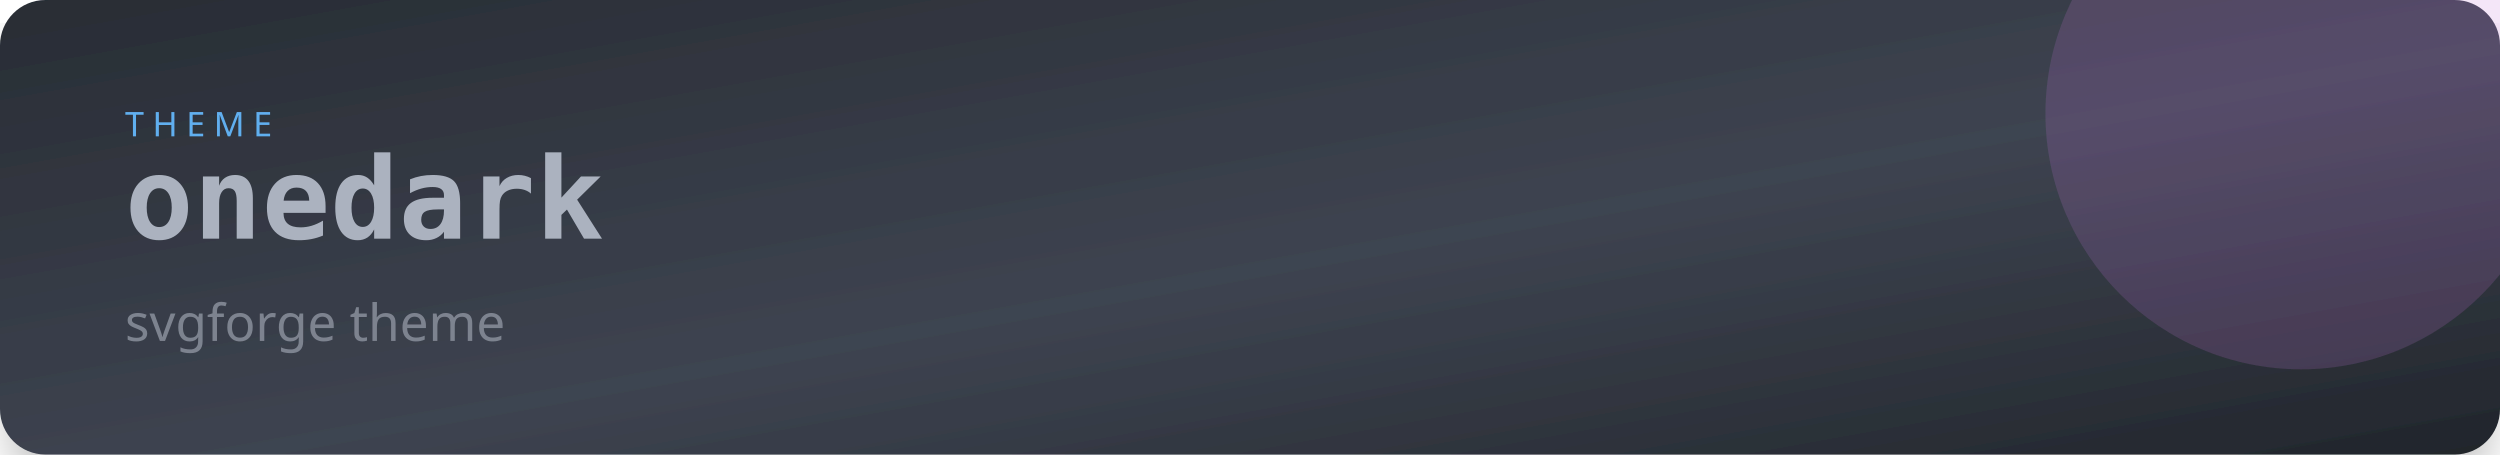
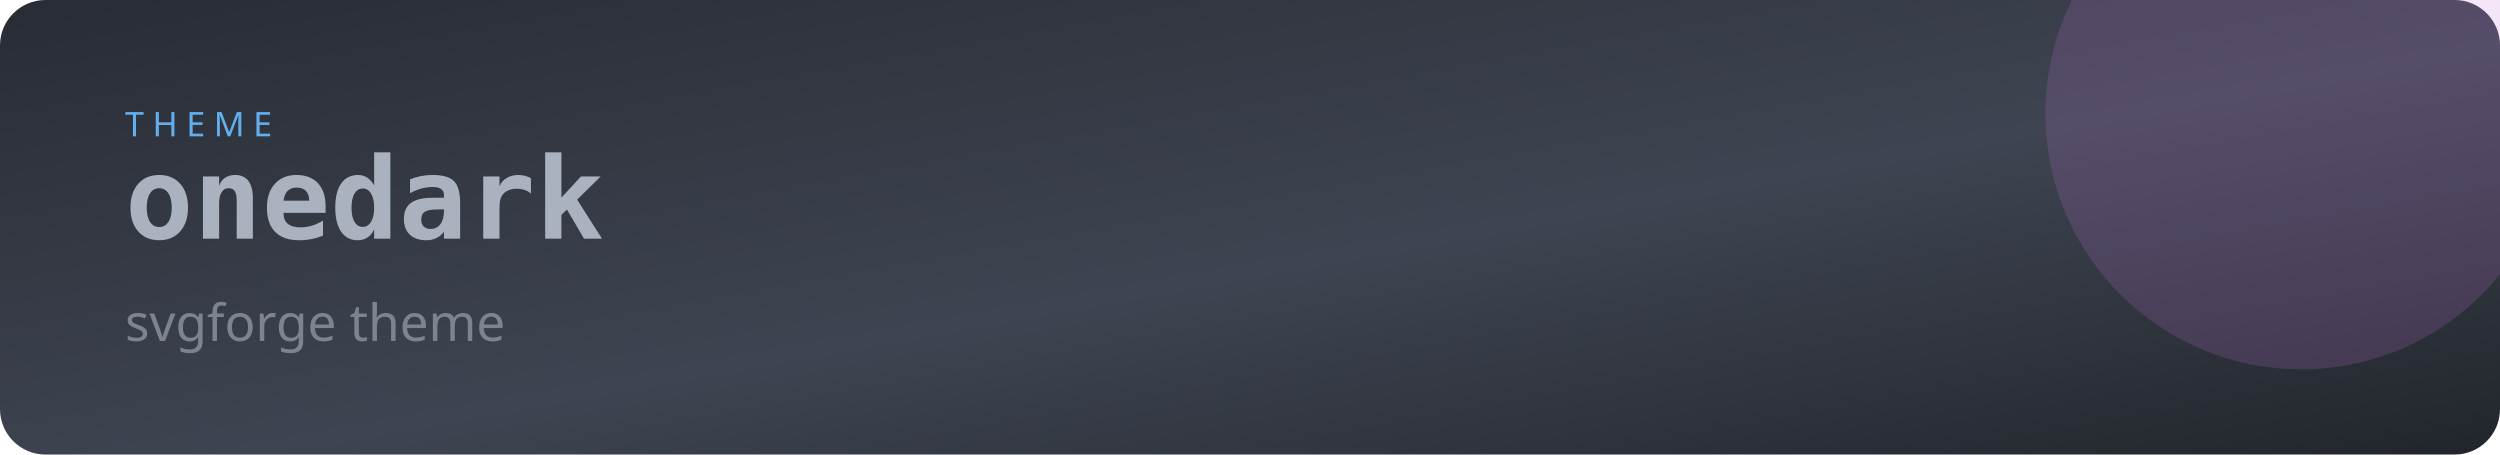
<svg xmlns="http://www.w3.org/2000/svg" width="880" height="160" viewBox="0 0 880 160" role="img" aria-label="onedark">
  <defs>
-     <filter id="shadow-onedark-b146fadc" x="-8%" y="-8%" width="120%" height="130%">
-       <feDropShadow dx="0" dy="8" stdDeviation="10" flood-color="#000000" flood-opacity="0.28" />
-     </filter>
+     <linearGradient id="grad-onedarkonedark-4cd515bc" x1="0" y1="0" x2="1" y2="1">
+       <stop offset="0%" stop-color="#282c34" />
+       <stop offset="55%" stop-color="#3e4451" />
+       <stop offset="100%" stop-color="#21252b" />
+     </linearGradient>
  </defs>
-   <g filter="url(#shadow-onedark-b146fadc)">
-     <defs>
-       <linearGradient id="grad-onedarkonedark-4cd515bc" x1="0" y1="0" x2="1" y2="1">
-         <stop offset="0%" stop-color="#282c34" />
-         <stop offset="55%" stop-color="#3e4451" />
-         <stop offset="100%" stop-color="#21252b" />
-       </linearGradient>
-     </defs>
-     <rect width="880" height="160" rx="16" fill="url(#grad-onedarkonedark-4cd515bc)" />
-     <circle cx="810" cy="40" r="90" fill="#c678dd" fill-opacity="0.18" />
-     <text x="44" y="48" fill="#61afef" font-family="ui-sans-serif, system-ui, sans-serif" font-size="12" letter-spacing="3">THEME</text>
-     <text x="44" y="84" fill="#abb2bf" font-family="ui-monospace, SFMono-Regular, Menlo, monospace" font-size="40" font-weight="700">onedark</text>
-     <text x="44" y="120" fill="#7d838f" font-family="ui-sans-serif, system-ui, sans-serif" font-size="18">svgforge theme</text>
-   </g>
+   <rect width="880" height="160" rx="16" fill="url(#grad-onedarkonedark-4cd515bc)" />
+   <circle cx="810" cy="40" r="90" fill="#c678dd" fill-opacity="0.18" />
+   <text x="44" y="48" fill="#61afef" font-family="ui-sans-serif, system-ui, sans-serif" font-size="12" letter-spacing="3">THEME</text>
+   <text x="44" y="84" fill="#abb2bf" font-family="ui-monospace, SFMono-Regular, Menlo, monospace" font-size="40" font-weight="700">onedark</text>
+   <text x="44" y="120" fill="#7d838f" font-family="ui-sans-serif, system-ui, sans-serif" font-size="18">svgforge theme</text>
</svg>
